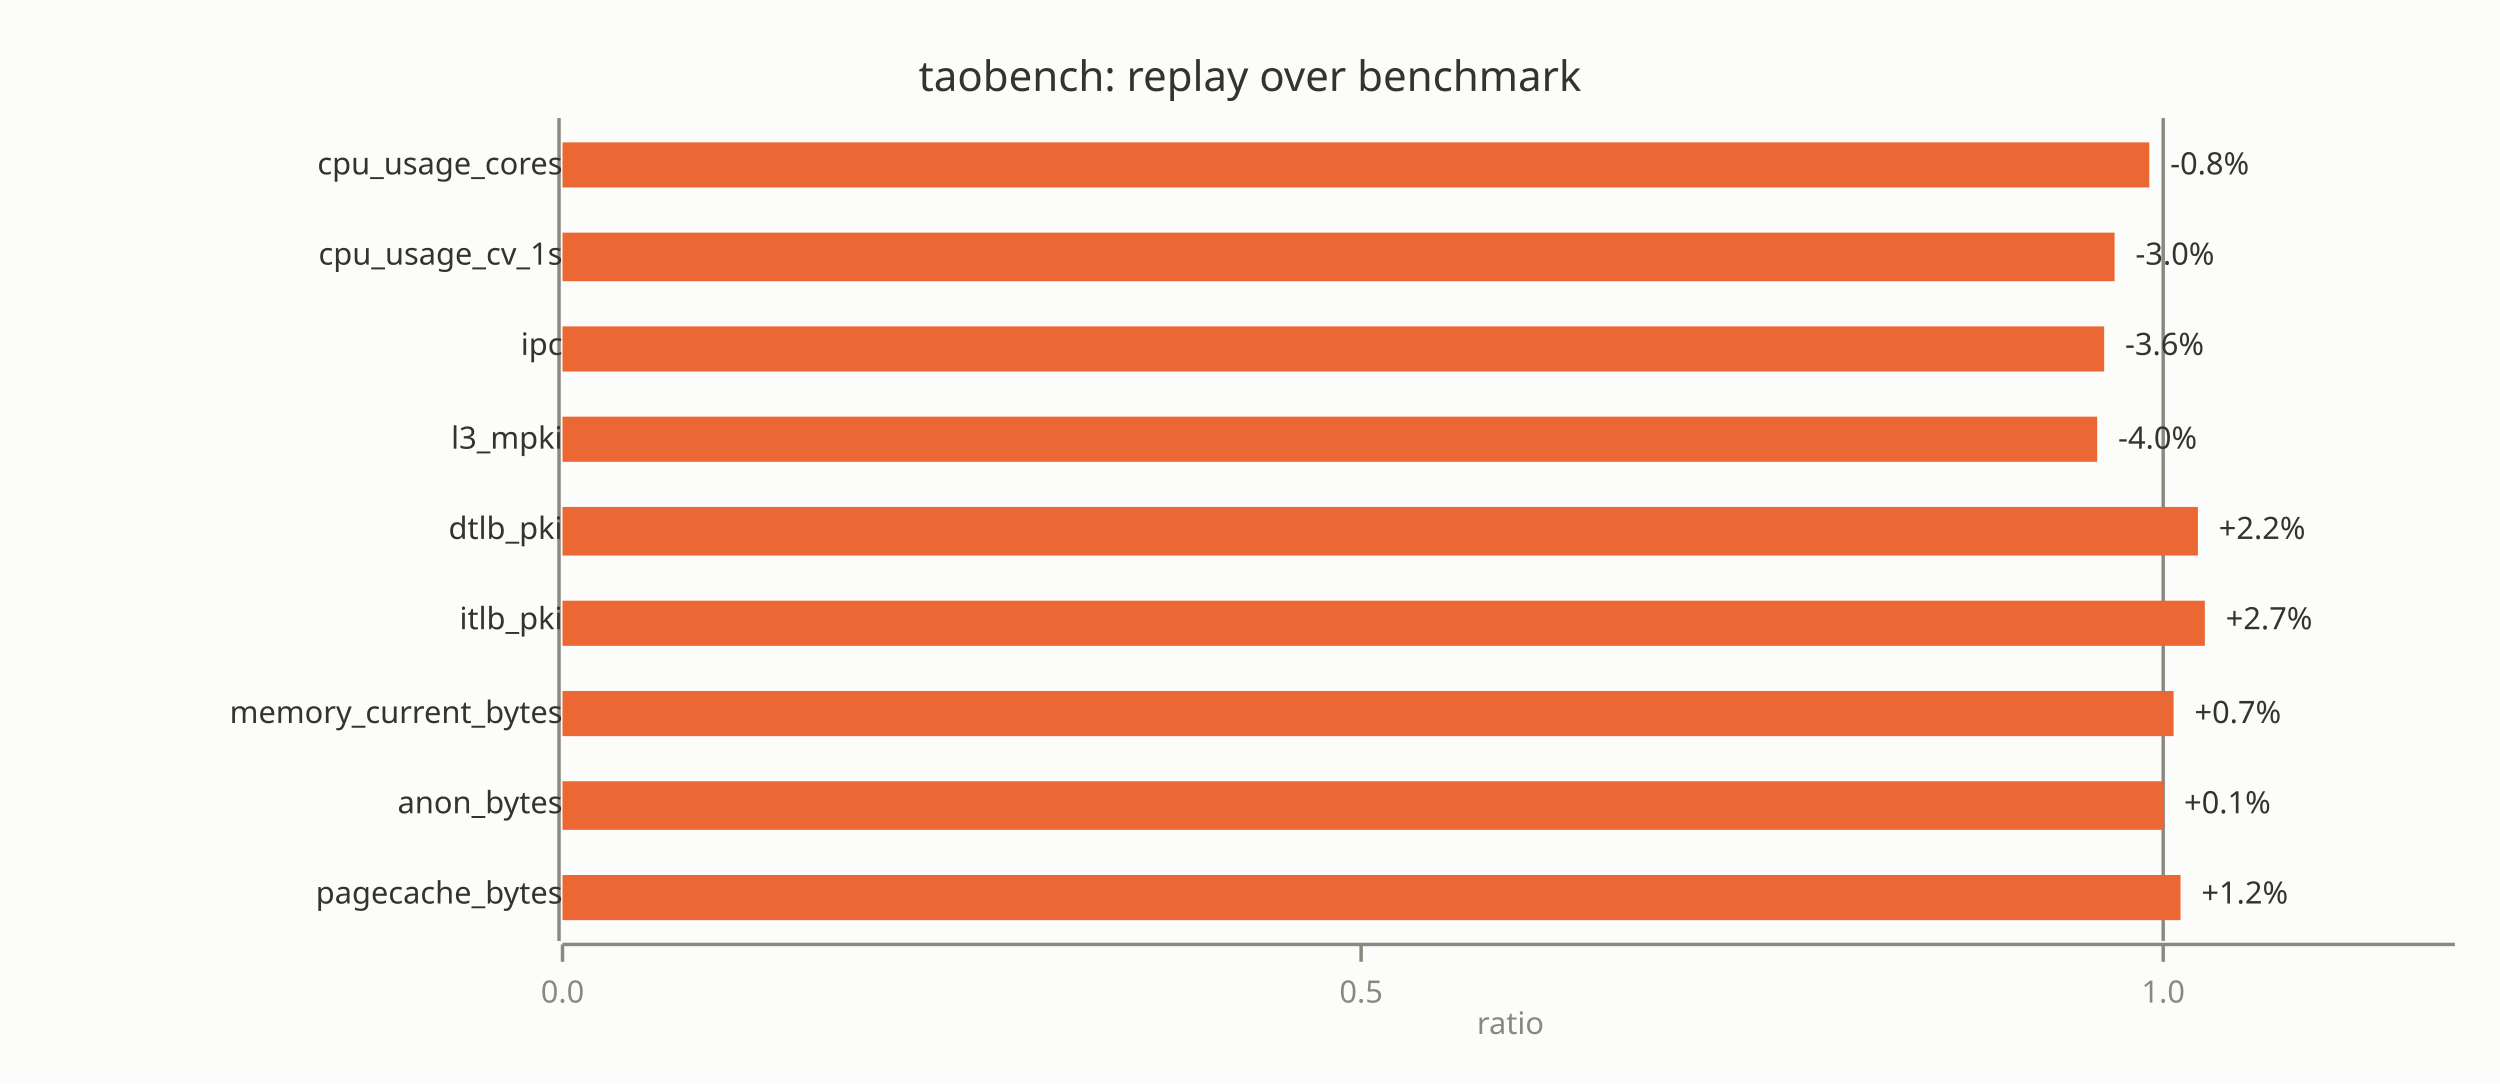
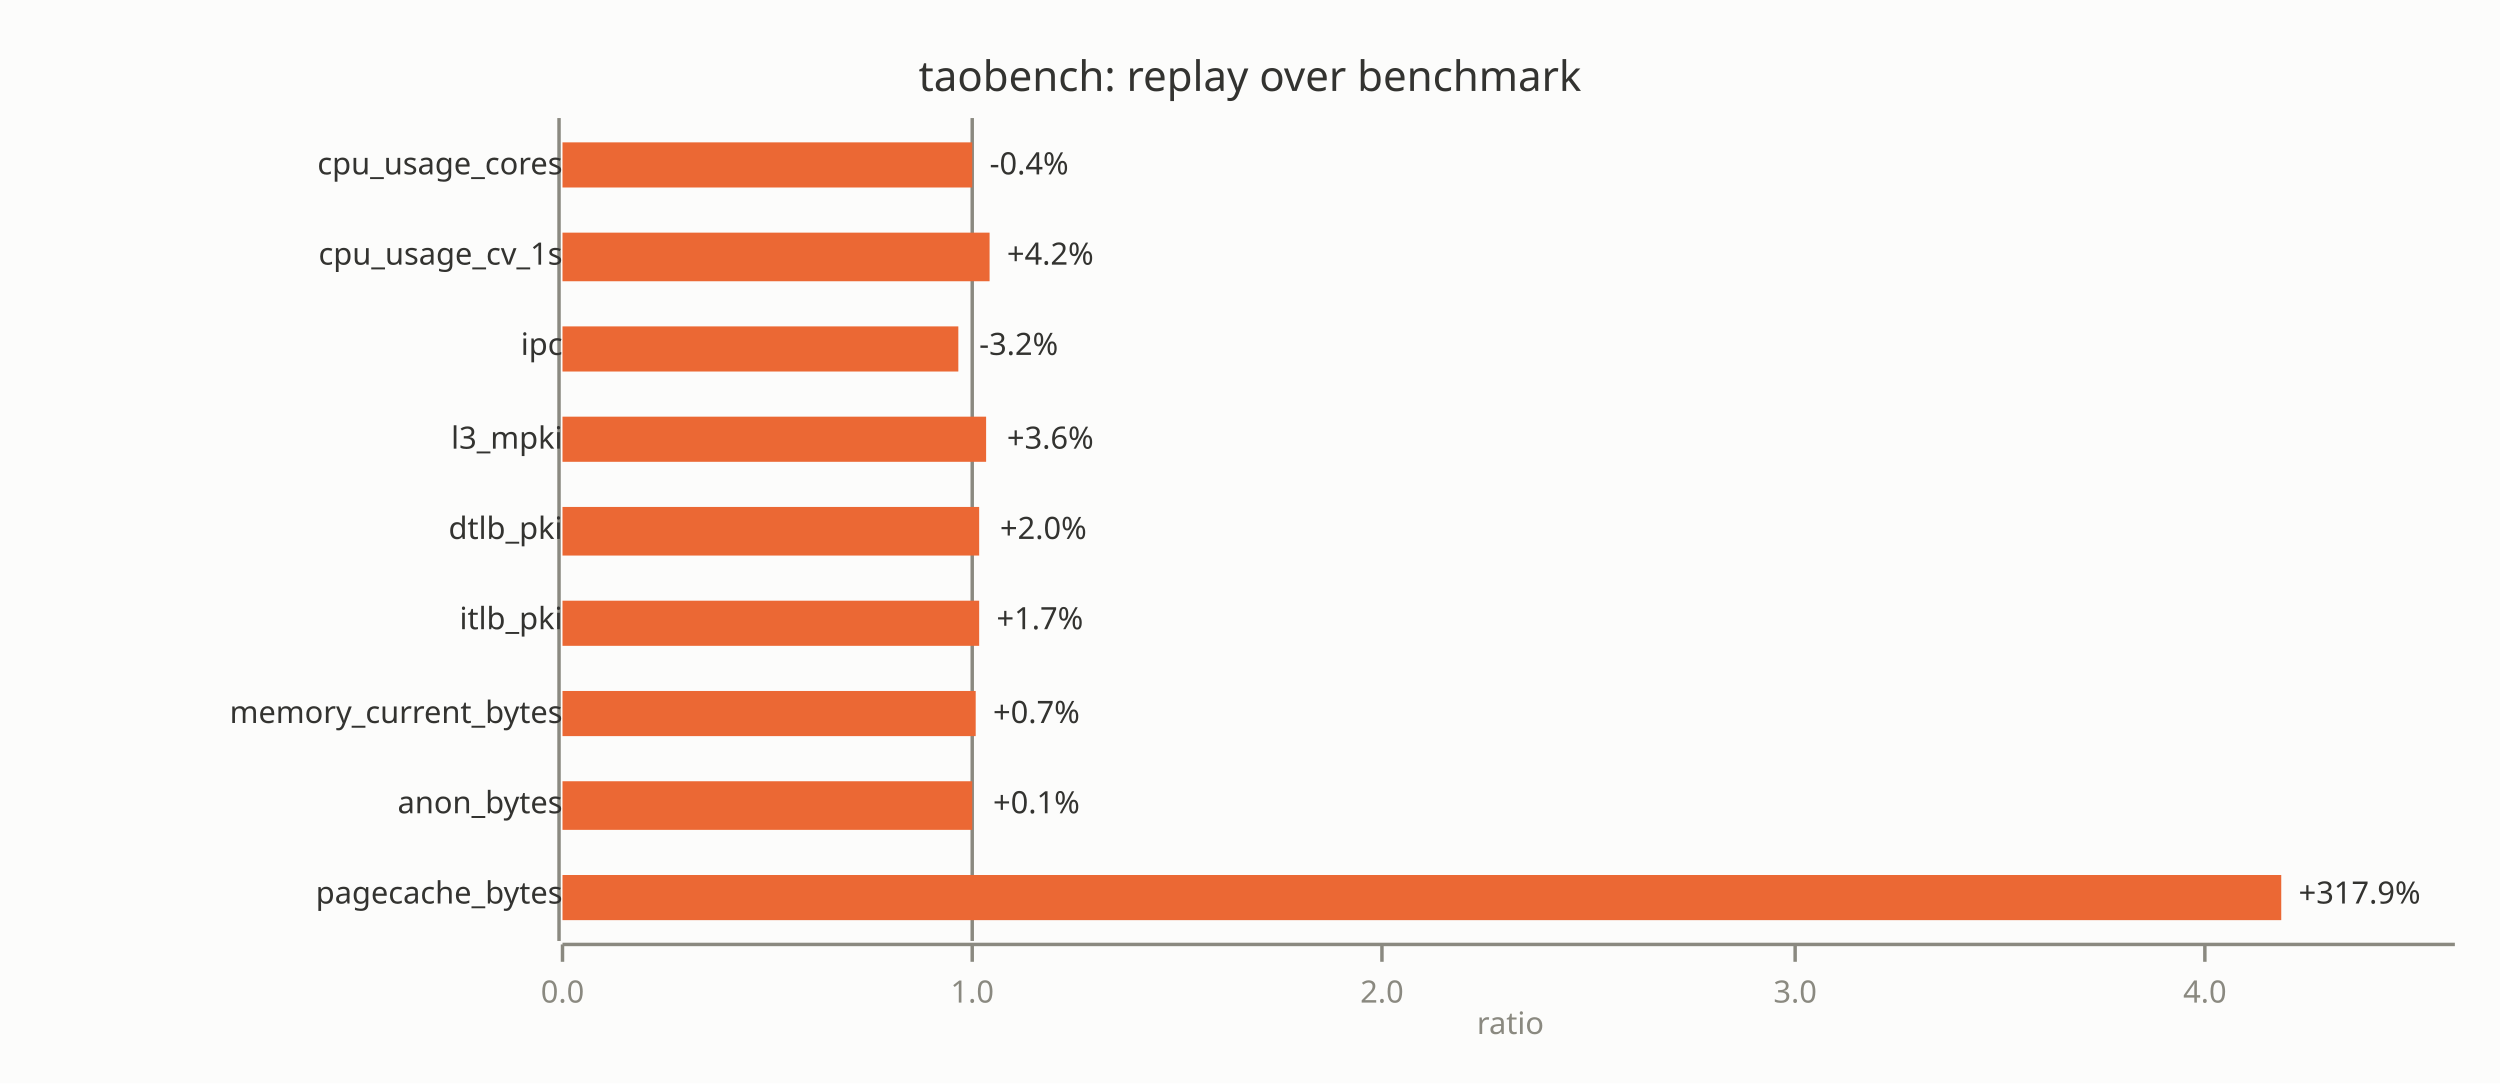
<svg xmlns="http://www.w3.org/2000/svg" width="720" height="312" viewBox="0 0 720 312">
  <rect x="0" y="0" width="720" height="312" opacity="1" fill="#FCFCFB" stroke="none" />
  <text x="360" y="17" dy="0.76em" text-anchor="middle" font-family="sans-serif" font-size="12.097" opacity="1" fill="#333330">
taobench: replay over benchmark
</text>
  <text x="435" y="300" dy="-0.5ex" text-anchor="middle" font-family="sans-serif" font-size="8.871" opacity="1" fill="#8A8980">
ratio
</text>
  <polyline fill="none" opacity="1" stroke="#8A8980" stroke-width="1" points="161,34 161,271 " />
  <polyline fill="none" opacity="1" stroke="#8A8980" stroke-width="1" points="162,272 707,272 " />
  <text x="162" y="282" dy="0.76em" text-anchor="middle" font-family="sans-serif" font-size="8.871" opacity="1" fill="#8A8980">
0.0
</text>
  <polyline fill="none" opacity="1" stroke="#8A8980" stroke-width="1" points="162,272 162,277 " />
-   <text x="392" y="282" dy="0.76em" text-anchor="middle" font-family="sans-serif" font-size="8.871" opacity="1" fill="#8A8980">
- 0.5
- </text>
-   <polyline fill="none" opacity="1" stroke="#8A8980" stroke-width="1" points="392,272 392,277 " />
-   <text x="623" y="282" dy="0.76em" text-anchor="middle" font-family="sans-serif" font-size="8.871" opacity="1" fill="#8A8980">
+   <text x="280" y="282" dy="0.76em" text-anchor="middle" font-family="sans-serif" font-size="8.871" opacity="1" fill="#8A8980">
1.0
</text>
-   <polyline fill="none" opacity="1" stroke="#8A8980" stroke-width="1" points="623,272 623,277 " />
-   <polyline fill="none" opacity="1" stroke="#8A8980" stroke-width="1" points="623,271 623,34 " />
-   <rect x="162" y="41" width="457" height="13" opacity="1" fill="#EB6834" stroke="none" />
+   <polyline fill="none" opacity="1" stroke="#8A8980" stroke-width="1" points="280,272 280,277 " />
+   <text x="398" y="282" dy="0.76em" text-anchor="middle" font-family="sans-serif" font-size="8.871" opacity="1" fill="#8A8980">
+ 2.0
+ </text>
+   <polyline fill="none" opacity="1" stroke="#8A8980" stroke-width="1" points="398,272 398,277 " />
+   <text x="517" y="282" dy="0.76em" text-anchor="middle" font-family="sans-serif" font-size="8.871" opacity="1" fill="#8A8980">
+ 3.0
+ </text>
+   <polyline fill="none" opacity="1" stroke="#8A8980" stroke-width="1" points="517,272 517,277 " />
+   <text x="635" y="282" dy="0.76em" text-anchor="middle" font-family="sans-serif" font-size="8.871" opacity="1" fill="#8A8980">
+ 4.0
+ </text>
+   <polyline fill="none" opacity="1" stroke="#8A8980" stroke-width="1" points="635,272 635,277 " />
+   <polyline fill="none" opacity="1" stroke="#8A8980" stroke-width="1" points="280,271 280,34 " />
+   <rect x="162" y="41" width="118" height="13" opacity="1" fill="#EB6834" stroke="none" />
  <text x="162" y="48" dy="0.5ex" text-anchor="end" font-family="sans-serif" font-size="8.871" opacity="1" fill="#333330">
cpu_usage_cores
</text>
-   <text x="625" y="48" dy="0.5ex" text-anchor="start" font-family="sans-serif" font-size="8.871" opacity="1" fill="#333330">
- -0.8%
+   <text x="285" y="48" dy="0.5ex" text-anchor="start" font-family="sans-serif" font-size="8.871" opacity="1" fill="#333330">
+ -0.4%
</text>
-   <rect x="162" y="67" width="447" height="14" opacity="1" fill="#EB6834" stroke="none" />
+   <rect x="162" y="67" width="123" height="14" opacity="1" fill="#EB6834" stroke="none" />
  <text x="162" y="74" dy="0.5ex" text-anchor="end" font-family="sans-serif" font-size="8.871" opacity="1" fill="#333330">
cpu_usage_cv_1s
</text>
-   <text x="615" y="74" dy="0.5ex" text-anchor="start" font-family="sans-serif" font-size="8.871" opacity="1" fill="#333330">
- -3.0%
+   <text x="290" y="74" dy="0.5ex" text-anchor="start" font-family="sans-serif" font-size="8.871" opacity="1" fill="#333330">
+ +4.2%
</text>
-   <rect x="162" y="94" width="444" height="13" opacity="1" fill="#EB6834" stroke="none" />
+   <rect x="162" y="94" width="114" height="13" opacity="1" fill="#EB6834" stroke="none" />
  <text x="162" y="100" dy="0.5ex" text-anchor="end" font-family="sans-serif" font-size="8.871" opacity="1" fill="#333330">
ipc
</text>
-   <text x="612" y="100" dy="0.5ex" text-anchor="start" font-family="sans-serif" font-size="8.871" opacity="1" fill="#333330">
- -3.6%
+   <text x="282" y="100" dy="0.5ex" text-anchor="start" font-family="sans-serif" font-size="8.871" opacity="1" fill="#333330">
+ -3.2%
</text>
-   <rect x="162" y="120" width="442" height="13" opacity="1" fill="#EB6834" stroke="none" />
+   <rect x="162" y="120" width="122" height="13" opacity="1" fill="#EB6834" stroke="none" />
  <text x="162" y="127" dy="0.5ex" text-anchor="end" font-family="sans-serif" font-size="8.871" opacity="1" fill="#333330">
l3_mpki
</text>
-   <text x="610" y="127" dy="0.5ex" text-anchor="start" font-family="sans-serif" font-size="8.871" opacity="1" fill="#333330">
- -4.0%
+   <text x="290" y="127" dy="0.5ex" text-anchor="start" font-family="sans-serif" font-size="8.871" opacity="1" fill="#333330">
+ +3.6%
</text>
-   <rect x="162" y="146" width="471" height="14" opacity="1" fill="#EB6834" stroke="none" />
+   <rect x="162" y="146" width="120" height="14" opacity="1" fill="#EB6834" stroke="none" />
  <text x="162" y="153" dy="0.5ex" text-anchor="end" font-family="sans-serif" font-size="8.871" opacity="1" fill="#333330">
dtlb_pki
</text>
-   <text x="639" y="153" dy="0.5ex" text-anchor="start" font-family="sans-serif" font-size="8.871" opacity="1" fill="#333330">
- +2.2%
+   <text x="288" y="153" dy="0.5ex" text-anchor="start" font-family="sans-serif" font-size="8.871" opacity="1" fill="#333330">
+ +2.0%
</text>
-   <rect x="162" y="173" width="473" height="13" opacity="1" fill="#EB6834" stroke="none" />
+   <rect x="162" y="173" width="120" height="13" opacity="1" fill="#EB6834" stroke="none" />
  <text x="162" y="179" dy="0.5ex" text-anchor="end" font-family="sans-serif" font-size="8.871" opacity="1" fill="#333330">
itlb_pki
</text>
-   <text x="641" y="179" dy="0.5ex" text-anchor="start" font-family="sans-serif" font-size="8.871" opacity="1" fill="#333330">
- +2.7%
+   <text x="287" y="179" dy="0.5ex" text-anchor="start" font-family="sans-serif" font-size="8.871" opacity="1" fill="#333330">
+ +1.7%
</text>
-   <rect x="162" y="199" width="464" height="13" opacity="1" fill="#EB6834" stroke="none" />
+   <rect x="162" y="199" width="119" height="13" opacity="1" fill="#EB6834" stroke="none" />
  <text x="162" y="206" dy="0.5ex" text-anchor="end" font-family="sans-serif" font-size="8.871" opacity="1" fill="#333330">
memory_current_bytes
</text>
-   <text x="632" y="206" dy="0.5ex" text-anchor="start" font-family="sans-serif" font-size="8.871" opacity="1" fill="#333330">
+   <text x="286" y="206" dy="0.5ex" text-anchor="start" font-family="sans-serif" font-size="8.871" opacity="1" fill="#333330">
+0.7%
</text>
-   <rect x="162" y="225" width="461" height="14" opacity="1" fill="#EB6834" stroke="none" />
+   <rect x="162" y="225" width="118" height="14" opacity="1" fill="#EB6834" stroke="none" />
  <text x="162" y="232" dy="0.5ex" text-anchor="end" font-family="sans-serif" font-size="8.871" opacity="1" fill="#333330">
anon_bytes
</text>
-   <text x="629" y="232" dy="0.5ex" text-anchor="start" font-family="sans-serif" font-size="8.871" opacity="1" fill="#333330">
+   <text x="286" y="232" dy="0.5ex" text-anchor="start" font-family="sans-serif" font-size="8.871" opacity="1" fill="#333330">
+0.1%
</text>
-   <rect x="162" y="252" width="466" height="13" opacity="1" fill="#EB6834" stroke="none" />
+   <rect x="162" y="252" width="495" height="13" opacity="1" fill="#EB6834" stroke="none" />
  <text x="162" y="258" dy="0.5ex" text-anchor="end" font-family="sans-serif" font-size="8.871" opacity="1" fill="#333330">
pagecache_bytes
</text>
-   <text x="634" y="258" dy="0.5ex" text-anchor="start" font-family="sans-serif" font-size="8.871" opacity="1" fill="#333330">
- +1.2%
+   <text x="662" y="258" dy="0.5ex" text-anchor="start" font-family="sans-serif" font-size="8.871" opacity="1" fill="#333330">
+ +317.9%
</text>
</svg>
